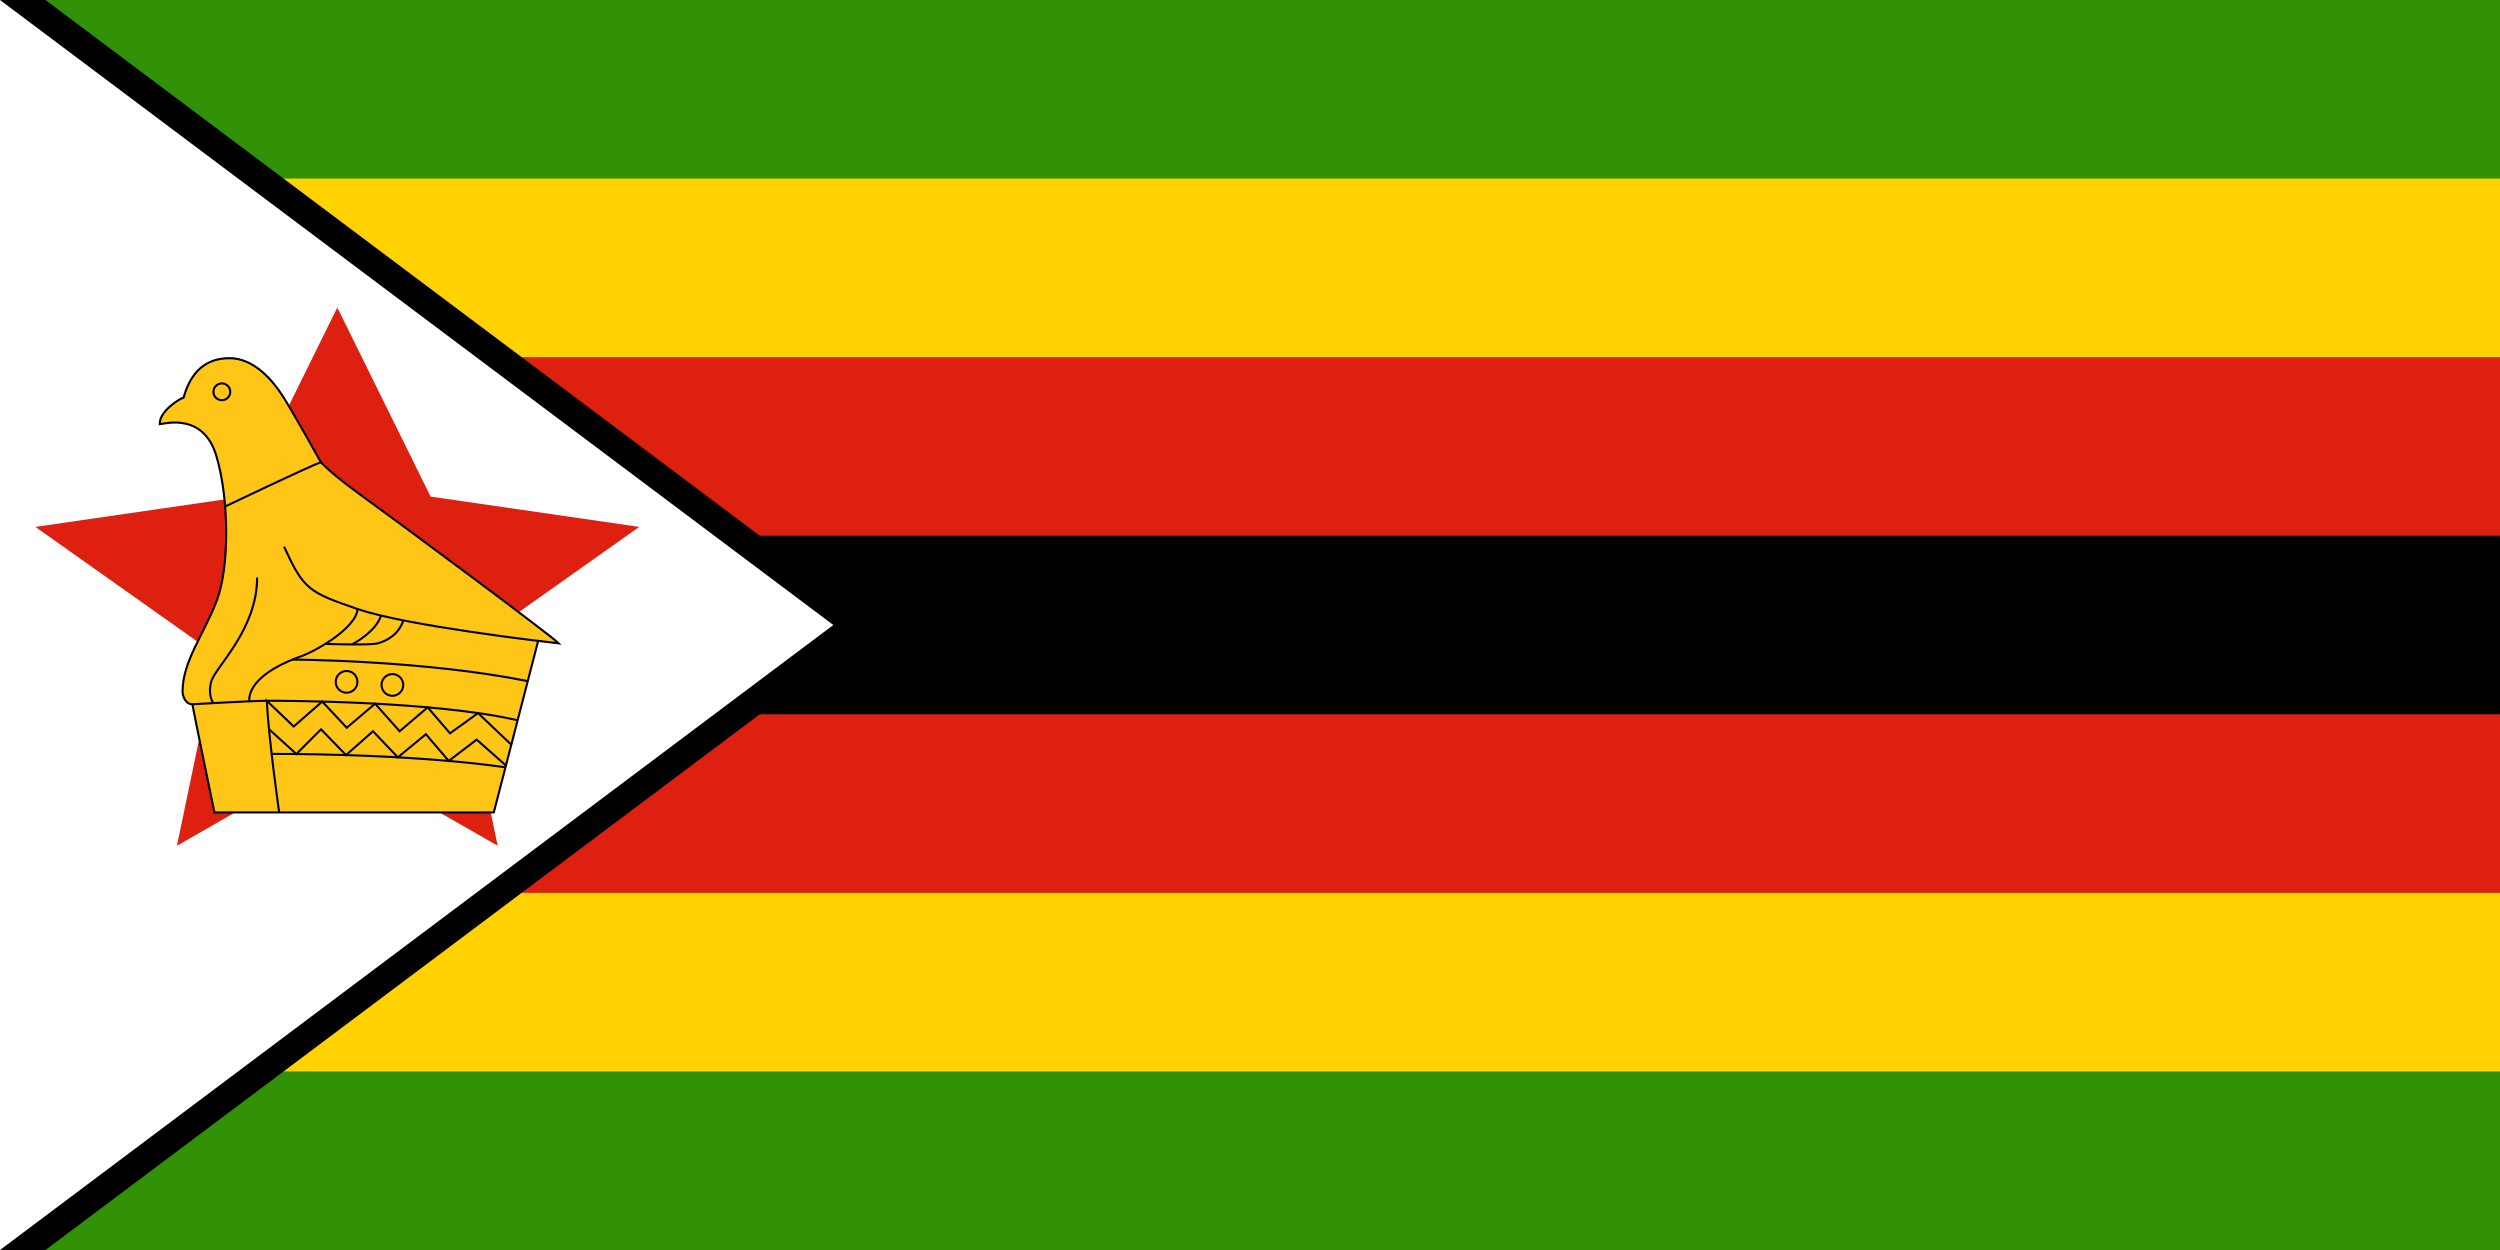
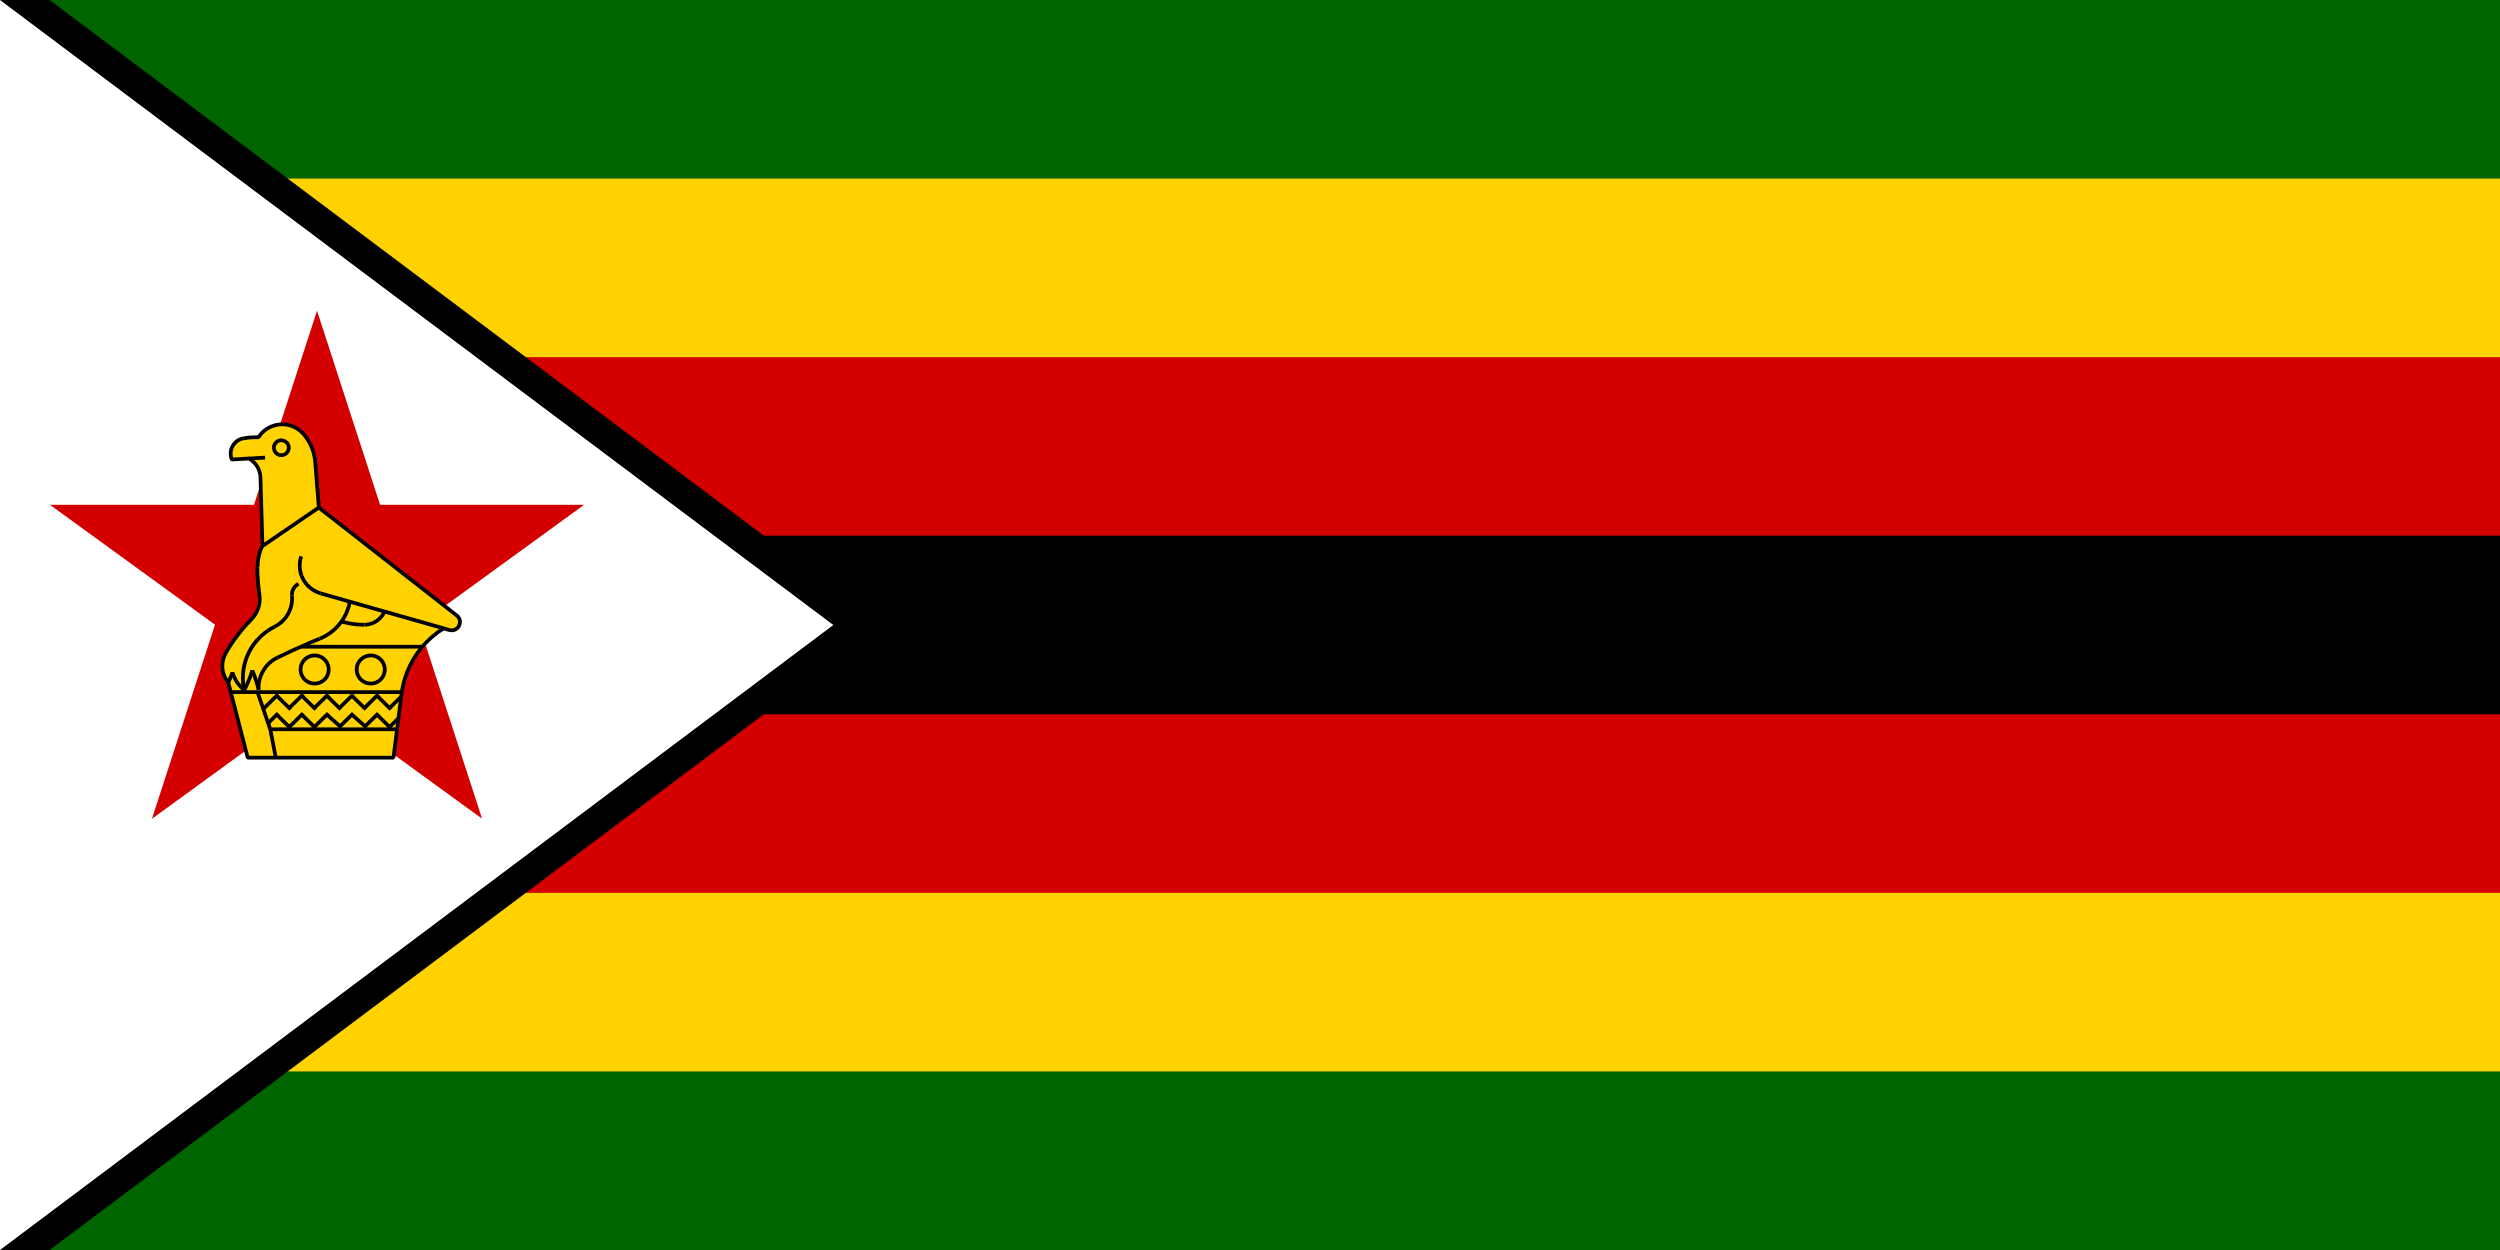
- <svg xmlns="http://www.w3.org/2000/svg" viewBox="0 0 252 126">
-   <rect fill="#319208" width="252" height="126" />
-   <rect y="18" fill="#FFD200" width="252" height="90" />
-   <rect y="36" fill="#DE2010" width="252" height="54" />
-   <rect y="54" width="252" height="18" />
-   <path d="M4.583,0l84,63l-84,63H0V0H4.583z" />
-   <path fill="#FFF" d="M0,0l84,63L0,126" />
-   <polygon fill="#DE2010" points="46.161,66.045 64.434,53.111 43.405,50.056 34,31 24.595,50.056 3.566,53.111 21.839,66.045 17.836,85.248 34,76 50.164,85.248 " />
-   <path fill="#FFC618" d="M28.635,55.109c1.976,4.305,2.47,4.588,7.411,6.282c4.94,1.694,18.898,3.3,20.274,3.458c-0.9-0.9-16.621-12.545-19.85-14.875c-3.229-2.329-4.129-3.388-4.129-3.388s-2.911-5.24-3.917-6.776c-1.006-1.535-2.858-3.705-5.293-3.705s-3.917,1.429-4.623,3.97c-0.388,0.106-2.47,1.376-2.4,2.682c0.6-0.071,4.376-1.129,5.682,3.141c1.306,4.27,1.376,11.257,0.035,14.716c-1.341,3.459-3.423,6.07-3.423,9.105c0,0.423,0.282,1.27,0.988,1.27c0.247,1.341,2.223,10.904,2.223,10.904h28.161l4.473-17.292" />
-   <g fill="none" stroke="#000" stroke-width="0.212">
-     <path d="M28.635,55.109c1.976,4.305,2.47,4.588,7.411,6.282c4.94,1.694,18.898,3.3,20.274,3.458c-0.9-0.9-16.621-12.545-19.85-14.875c-3.229-2.329-4.129-3.388-4.129-3.388s-2.911-5.24-3.917-6.776c-1.006-1.535-2.858-3.705-5.293-3.705s-3.917,1.429-4.623,3.97c-0.388,0.106-2.47,1.376-2.4,2.682c0.6-0.071,4.376-1.129,5.682,3.141c1.306,4.27,1.376,11.257,0.035,14.716c-1.341,3.459-3.423,6.07-3.423,9.105c0,0.423,0.282,1.27,0.988,1.27c0.247,1.341,2.223,10.904,2.223,10.904h28.161l4.473-17.292" />
-     <path d="M19.39,70.99c0,0,5.999-0.353,7.623-0.353c1.623,0,16.734,0.019,25.165,1.968" />
-     <path d="M21.508,70.871c0,0-0.601-0.728-0.213-2.175 c0.388-1.447,4.623-5.188,4.623-10.481" />
-     <path d="M25.142,70.637c0,0-0.494-2.364,4.905-4.376 c1.518-0.459,5.858-2.894,5.999-4.87" />
-     <path d="M29.473,66.485c0,0,13.243,0.058,23.724,2.175" />
-     <path d="M32.793,64.905c0,0,4.551,0.156,5.292-0.056c0.741-0.212,2.053-0.762,2.575-2.313" />
-     <path d="M35.49,64.959c0,0,2.434-1.265,2.911-2.911" />
-     <path d="M28.141,81.894c0,0-1.041-7.216-1.253-11.257l2.717,2.594l2.875-2.514l2.472,2.638l2.858-2.425l2.471,2.778l2.83-2.407l2.252,2.618l2.822-2.041l3.355,3.189" />
-     <path d="M50.951,77.345c-10.081-1.444-23.57-1.35-23.57-1.35" />
-     <path d="M22.694,51.052c0,0,8.2-3.918,9.647-4.465" />
+ <svg xmlns="http://www.w3.org/2000/svg" id="svg30" viewBox="0 0 1260 630">
+   <defs>
+     <clipPath id="clip-path">
+       <path fill="none" d="M0 0h1260v630H0z" />
+     </clipPath>
+     <style>.cls-8{fill:#ffd200}.cls-4{fill:#d40000}.cls-8{fill-rule:evenodd}</style>
+   </defs>
+   <path id="path7" d="M0 0h1260v630H0z" fill="#006400" />
+   <path id="path9" d="M0 90h1260v450H0z" fill="#ffd200" />
+   <path id="path11" class="cls-4" d="M0 180h1260v270H0z" />
+   <path id="path13" d="M0 270h1260v90H0z" />
+   <g clip-path="url(#clip-path)">
+     <path id="path15" d="M0 0v630l420-315z" stroke="#000" stroke-width="30" />
  </g>
-   <g transform="matrix(0.211738,0,0,0.211738,16,36)" fill="none" stroke="#000">
-     <polyline points="52.487,177.086 65.505,188.938 77.267,177.176 89.163,189.442 102.009,178.084 113.836,190.514 127.175,179.501 138.072,192.229 151.342,182.084 165.289,194.403" />
-     <circle cx="89.425" cy="154.584" r="5.167" />
-     <circle cx="111.237" cy="156.047" r="5.167" />
-     <circle cx="30.05" cy="16.5" r="4" />
-   </g>
+   <path id="path17" d="M0 0v630l420-315z" fill="#fff" />
+   <path id="path19" class="cls-4" d="M159.78 156.62l83.19 256-217.79-158.2h269.2L76.59 412.65z" />
+   <path id="path636" class="cls-8" d="M152.88 218.67a14.16 14.16 0 00-22.58 1.66 39.57 39.57 0 00-7.61.56 7.86 7.86 0 00-5.93 10.74l8.59-.51a11.53 11.53 0 015.86 9.7l1 34.13a24.54 24.54 0 00-2.45 11 101.46 101.46 0 001.09 13.7 14.74 14.74 0 01-4 12.45 86 86 0 00-12.93 17 13.09 13.09 0 001.14 14.9l9.78 37.86h73.45l4.08-32.12a45.72 45.72 0 0121.18-33.05l2.89.82a4.22 4.22 0 003.75-7.38l-69.48-54.34-1.83-22.86a24.69 24.69 0 00-6-14.26" />
+   <path id="path638" d="M152.17 219.29l-.06-.07 1.41-1.24.06.07zm-.06-.07a15.48 15.48 0 00-1.22-1.21l1.23-1.42a15.3 15.3 0 011.4 1.39zm0-2.63l-.62.71zm-1.22 1.41a13.25 13.25 0 00-1.36-1l1-1.57a15.27 15.27 0 011.56 1.19zm-1.36-1a13.22 13.22 0 00-8.29-2.16l-.13-1.89a15.12 15.12 0 019.46 2.48zm-8.29-2.16h-.09l-.13-1.88h.09zm-.23-1.88l.07.94zm.15 1.88a12.78 12.78 0 00-1.71.25l-.39-1.85a15.26 15.26 0 011.95-.28zm-1.71.25a12.82 12.82 0 00-1.64.46l-.63-1.77a15 15 0 011.88-.54zm-1.64.46a13.22 13.22 0 00-6.71 5.32l-1.59-1a15.05 15.05 0 017.67-6.08zm-6.71 5.32l-.82.44v-.95zm-.82.44H130v-1.88h.28l-.05 1.89zm-.25 0zm0 0h-1v-1.89h1.08zm-1 0h-1l-.07-1.88h1.08zm-1 0a37.82 37.82 0 00-5.11.53l-.31-1.86a40.43 40.43 0 015.35-.55zm-5.11.53l-.42-1.84.31 1.86zm-.36-1.85l.16.93-.17-.93zm.33 1.86a7 7 0 00-.85.2l-.55-1.8a8.33 8.33 0 011.07-.26zm-.85.2a6.72 6.72 0 00-.81.31l-.77-1.72a9.58 9.58 0 011-.39zm-1.59-1.41l.38.86zm.79 1.72a6.91 6.91 0 00-3.19 2.95l-1.65-.91a8.83 8.83 0 014-3.76zm-4.85 2l.82.45zm1.66.89v.1l-1.66-.9v-.09zm-1.71-.79l.83.45-.83-.44zm1.66.88a8.2 8.2 0 00-.36.79l-1.76-.67a8.75 8.75 0 01.46-1zm-2.12.13l.88.34-.88-.33zm1.76.66a8 8 0 00-.26.83l-1.82-.45a7.79 7.79 0 01.32-1zm-2.08.38l.91.22zm1.82.44a7 7 0 00.33 4.29l-1.74.71a8.77 8.77 0 01-.41-5.44zm-.49 5.59l-.92-.59.87-.36zm-.11-1.89l8.59-.51.11 1.89-8.59.51zm8.59-.51l.51.12-.45.83zm.51.12l.22.13-1 1.62-.17-.1.91-1.65zm.22.13a12.54 12.54 0 011.48 1l-1.18 1.47a9.38 9.38 0 00-1.26-.87zm1.48 1a13.68 13.68 0 011.3 1.22l-1.37 1.28a9.88 9.88 0 00-1.11-1zm1.3 1.22a12.42 12.42 0 013.34 8.14h-1.88a10.63 10.63 0 00-2.83-6.91zm3.34 8.14l1 34.13-1.88.05-1-34.13zm1 34.13l-.09.43-.85-.41h.94zm-.09.43c-.06.12-.14.28-.21.45l-1.71-.79c.06-.14.13-.28.22-.47zm-1.92-.34l.85.39-.85-.39zm1.71.78c-.21.46-.41.93-.59 1.4l-1.75-.67c.19-.5.4-1 .63-1.51zm-2.35.73l.88.33zm1.76.67c-.18.47-.34.95-.49 1.43l-1.8-.56c.16-.52.34-1 .53-1.54zm-.49 1.43a23.51 23.51 0 00-1.07 7.32h-1.88a25.15 25.15 0 011.15-7.9l1.8.56zm-1.17 7.42v.49h-1.89V286h1.88zm0 .49v1.89l-1.88.07c0-.63 0-1.27-.06-1.93h1.89zm0 1.89q0 .9.09 1.89l-1.89.1c0-.61-.06-1.26-.08-1.92zm.09 1.89q.26 4.69.93 9.3l-1.86.27c-.47-3.15-.79-6.32-1-9.47zm.93 9.3v.05l-1.86.27zm0 .05l-.93.13zm0 0a15.56 15.56 0 01.16 2h-1.88a15.24 15.24 0 00-.14-1.79l1.86-.26zm.16 2a15 15 0 01-.1 2l-1.75-.22a17.39 17.39 0 00.09-1.78h1.88zm-.1 2a15.69 15.69 0 01-4.38 9.16l-1.34-1.32a13.82 13.82 0 003.97-8.06zm-4.38 9.16l-.67-.67zm0 0s.16-.21.11-.13l-1.57-1a.72.72 0 01.13-.15zm.11-.13l-.11.13-.67-.66zm-.11.13q-1 1-2 2.16l-1.37-1.28c.64-.7 1.33-1.43 2.09-2.2zm-3.43.88l.7.64zm1.39 1.27c-.68.75-1.33 1.49-2 2.22l-1.33-1.22c.67-.78 1.34-1.54 2-2.27zm-3.39 1l.72.61-.72-.61zm1.44 1.22a85.09 85.09 0 00-8.79 12.4l-1.63-.94a87.7 87.7 0 019-12.68zM113 328.61l.82.47-.82-.47zm1.63.94v.06l-1.64-.94v-.06zm0 .06a12.15 12.15 0 00-.89 1.91l-1.77-.64a14.31 14.31 0 011-2.21zm-.89 1.91a11.73 11.73 0 00-.54 2l-1.85-.33a14.21 14.21 0 01.62-2.3zm-.54 2a12.15 12.15 0 002.59 9.89l-1.45 1.2a14 14 0 01-3-11.42zm2.59 9.89l.18.36-.91.24zm.18.36l9.79 37.87-1.82.47-9.79-37.86zm8.88 39.05l-.91-.71.91-.24zm0-1.89h73.45v1.89h-73.45zm74.38 1.07l-.93.83v-.95zm-1.86-.23l4.07-32.13 1.87.23-4.08 32.13zm5.94-31.9l-.93-.11zm-1.87-.23v-.05l1.87.24c0 .25 0-.11 0 0l-1.87-.23zm1.87.19l-.93-.12.93.11zm-1.86-.24a46.57 46.57 0 011.1-5.74l1.83.46a45.19 45.19 0 00-1.07 5.52zm1.1-5.74a48.56 48.56 0 011.79-5.51l1.76.69a44.57 44.57 0 00-1.72 5.28zm1.79-5.51a46.64 46.64 0 0118.71-22.42l1 1.59a44.74 44.74 0 00-18 21.52zm18.71-22.42l.76-.11-.26.9zm.76-.11l2.89.82-.51 1.81-2.89-.82zm2.89.82l-.26.91zm0 0l-.51 1.81zm-.49 1.82l.25-.91zm.51-1.82a3 3 0 00.63.11l-.14 1.89a6.62 6.62 0 01-1-.18zm.63.11a4.32 4.32 0 00.63 0l.22 1.87a5.49 5.49 0 01-1 0zm.63 0a3.3 3.3 0 002.54-1.77l1.68.85a5.17 5.17 0 01-4 2.79zm4.22-.93l-.84-.43zm-1.69-.84l1.68.84zm0 0a3 3 0 00.23-.6l1.81.5a5.36 5.36 0 01-.36.94zm2.05-.11l-.9-.25zm-1.82-.49a3.21 3.21 0 00.1-.62l1.89.14a5 5 0 01-.17 1zm2-.49l-.94-.07zm-1.89-.13a3.28 3.28 0 00-1.24-2.83l1.15-1.48a5.15 5.15 0 012 4.44zm-1.24-2.83l-69.49-54.33 1.16-1.49 69.48 54.34zm-69.49-54.33l-.36-.67.94-.08zm-.36-.67L157.94 233l1.89-.15 1.83 22.87zM157.94 233v-.08l1.89-.15v.08zm1.88-.23l-.94.08zm-1.88.15c-.06-.74-.15-1.44-.27-2.11l1.86-.31c.13.78.23 1.54.29 2.27zm-.27-2.11a21.08 21.08 0 00-.46-2.06l1.82-.49c.2.73.37 1.48.5 2.24zm-.46-2.06a23.71 23.71 0 00-5-9.46l1.42-1.24a25.59 25.59 0 015.37 10.21" />
+   <path id="path870" d="M152.69 280.72l-1.81-.55v-.11l1.78.62zm0 0l-.9-.29zm0 0a13 13 0 00-.41 1.5l-1.84-.38a13.42 13.42 0 01.46-1.71zm-.41 1.5a12.05 12.05 0 00-.23 1.53l-1.87-.17a14.31 14.31 0 01.26-1.74zm-.23 1.53a13.55 13.55 0 001.51 7.63l-1.67.88a15.56 15.56 0 01-1.71-8.68zm1.51 7.63l-1.67.88 1.67-.88zm0 0a11.36 11.36 0 00.81 1.34l-1.56 1.06a16.59 16.59 0 01-.92-1.52zm.81 1.34a14.26 14.26 0 00.94 1.23l-1.42 1.22a14.37 14.37 0 01-1.08-1.39zm.94 1.23a13.65 13.65 0 006.6 4.19l-.51 1.82a15.45 15.45 0 01-7.51-4.79" />
+   <path id="path872" d="M161.24 256.57l-28.52 19.49-1.07-1.55L160.18 255" />
+   <path id="path874" class="cls-8" d="M145.54 225.66a3.74 3.74 0 10-3.74 3.74 3.74 3.74 0 003.74-3.74" />
+   <path id="path876" d="M144.6 225.66zm0 0a2.75 2.75 0 00-.82-2l1.33-1.34a4.67 4.67 0 011.38 3.31zm-.82-2a2.75 2.75 0 00-2-.82V221a4.66 4.66 0 013.29 1.37l-1.32 1.34zm-2-2.71zm0 1.89V221zm0 0V221zm0 0a2.75 2.75 0 00-2 .82l-1.33-1.33a4.65 4.65 0 013.3-1.38zm-2 .82a2.83 2.83 0 00-.82 2h-1.88a4.6 4.6 0 011.37-3.29l1.33 1.32zm-2.7 2zm1.88 0h-1.88zm0 0zm0 0a2.81 2.81 0 00.82 2l-1.29 1.34a4.71 4.71 0 01-1.37-3.31zm.82 2a2.83 2.83 0 002 .82v1.88a4.66 4.66 0 01-3.29-1.37l1.33-1.33zm2 2.7zm0-1.88v1.88zm0 0v1.88zm0 0a2.83 2.83 0 002-.82l1.34 1.32a4.67 4.67 0 01-3.31 1.38zm2-.82a2.81 2.81 0 00.82-2h1.89a4.72 4.72 0 01-1.37 3.29l-1.34-1.33zm2.71-2zm-1.89 0h1.89" />
+   <path id="path878" d="M138 315h.07l.84 1.69h-.06L138 315zm.91 1.65l-.42-.84zM138 315a14.86 14.86 0 002.17-1.34l1.12 1.51a16.43 16.43 0 01-2.45 1.51zm2.17-1.34a15 15 0 001.93-1.66l1.35 1.31a16.51 16.51 0 01-2.12 1.86zm1.93-1.66a15.08 15.08 0 004.14-11.74l1.89-.16a17 17 0 01-4.68 13.21" />
+   <path id="path880" d="M150.92 295.09h-.07l-.84-1.69h.07l.84 1.69zm-.92-1.65l.42.85zm.86 1.68a4.31 4.31 0 00-.73.45l-1.13-1.51a6.6 6.6 0 011-.62zm-.73.45a4.84 4.84 0 00-.63.56l-1.36-1.3a8 8 0 01.86-.77zm-.63.56a5.07 5.07 0 00-1.37 3.94l-1.89.16a6.92 6.92 0 011.9-5.4" />
+   <path id="path882" d="M161.51 322.76l-.7-1.74zm0 0l-3 1.24-.72-1.74 3-1.24zm-3 1.24c-1 .41-2 .84-3 1.26l-.74-1.73c1-.43 2-.86 3-1.27zm-3 1.26q-7.69 3.28-15.23 7l-.83-1.69q7.56-3.71 15.32-7" />
+   <path id="path884" d="M160.82 321l.68 1.76zm.73 1.74l-.34-.87zm-.71-1.75a22.26 22.26 0 003.06-1.5l.95 1.63a25.85 25.85 0 01-3.3 1.62zm3.06-1.5a23.08 23.08 0 002.78-1.89l1.18 1.48a26.9 26.9 0 01-3 2zm2.78-1.89a24 24 0 008.72-14.48l1.85.34a25.79 25.79 0 01-9.39 15.62" />
+   <path id="path886" d="M151.54 325h61.3v1.89h-61.3" />
+   <path id="path888" class="cls-8" d="M165.67 337.44a7.11 7.11 0 10-7.11 7.11 7.11 7.11 0 007.11-7.11" />
+   <path id="path890" d="M164.73 337.44zm0 0a6.16 6.16 0 00-1.81-4.35l1.33-1.34a8 8 0 012.36 5.69zm-.48-5.69l-.67.67.67-.67zm-1.33 1.34a6.13 6.13 0 00-4.34-1.8v-1.89a8 8 0 015.67 2.35zm-4.34-1.8v-1.89zm0 0v-1.89zm0 0a6.14 6.14 0 00-4.36 1.8l-1.33-1.33a8 8 0 015.69-2.36zm-4.36 1.8a6.13 6.13 0 00-1.8 4.34h-1.89a8.07 8.07 0 012.36-5.67zm-1.8 4.34h-1.89zm0 0zm0 0a6.14 6.14 0 001.8 4.35l-1.32 1.34a8.09 8.09 0 01-2.37-5.69zm1.8 4.35a6.15 6.15 0 004.35 1.8v1.89a8 8 0 01-5.67-2.35zm4.35 1.8v1.89zm0 0v1.89zm0 0a6.14 6.14 0 004.35-1.8l1.34 1.33a8.06 8.06 0 01-5.69 2.36zm5.69-.47l-.67-.67.67.66zm-1.34-1.33a6.18 6.18 0 001.81-4.34h1.88a8 8 0 01-2.35 5.67zm1.81-4.34h1.88" />
+   <path id="path892" class="cls-8" d="M194 337.44a7.11 7.11 0 10-7.11 7.11 7.12 7.12 0 007.11-7.11" />
+   <path id="path894" d="M193 337.44zm0 0a6.12 6.12 0 00-1.81-4.35l1.34-1.34a8.06 8.06 0 012.36 5.69zm-.47-5.69l-.67.67.66-.67zm-1.33 1.34a6.13 6.13 0 00-4.34-1.8v-1.89a8 8 0 015.67 2.35zm-4.34-1.8v-1.89zm0 0v-1.89zm0 0a6.14 6.14 0 00-4.35 1.8l-1.34-1.33a8.06 8.06 0 015.69-2.36zm-4.35 1.8a6.13 6.13 0 00-1.8 4.34h-1.89a8 8 0 012.35-5.67zm-1.8 4.34h-1.89zm0 0zm0 0a6.14 6.14 0 001.8 4.35l-1.33 1.34a8 8 0 01-2.36-5.69zm1.8 4.35a6.13 6.13 0 004.34 1.8v1.89a8 8 0 01-5.67-2.35zm4.34 1.8v1.89zm0 0v1.89zm0 0a6.15 6.15 0 004.35-1.8l1.33 1.33a8 8 0 01-5.68 2.36zm5.68-.47l-.66-.67.66.66zm-1.33-1.33a6.13 6.13 0 001.8-4.34h1.89a8 8 0 01-2.36 5.67zm1.8-4.34h1.89" />
+   <path id="path896" d="M172.41 312.32l1 .28-.48 1.82-1-.29zm1 .28c.53.14 1 .27 1.51.38l-.41 1.83c-.55-.12-1.08-.25-1.58-.39zm1.51.38c.51.11 1 .22 1.52.31l-.34 1.85q-.81-.15-1.59-.33zm1.52.31a38.51 38.51 0 007.21.63v1.89a40.87 40.87 0 01-7.56-.67" />
+   <path id="path898" d="M183.64 313.92c.33 0 .65 0 1-.05l.19 1.88c-.39 0-.77.06-1.13.06v-1.89zm1-.05l.09.94-.1-.94zm0 0a10.67 10.67 0 001.58-.28l.48 1.82a13 13 0 01-1.88.34zm1.58-.28a10.17 10.17 0 001.49-.53l.76 1.73a12 12 0 01-1.77.62zm1.49-.53a10.11 10.11 0 005.2-5.2l1.72.75a12 12 0 01-6.16 6.18" />
+   <path id="path900" d="M223.29 317.6l-61.9-17.6.51-1.82 61.9 17.57" />
+   <path id="path902" d="M116.3 347.88h86.2v1.88h-86.2" />
+   <path id="path904" d="M136.2 366.61h63.91v1.88H136.2" />
+   <path id="path906" d="M166.08 360.2l-7 6.88-1.32-1.34 7-6.88" />
+   <path id="path908" d="M152.79 359.53l7 6.88-1.32 1.34-7-6.88" />
+   <path id="path910" d="M153.45 360.2l-7 6.88-1.32-1.34 7-6.88" />
+   <path id="path912" d="M140.16 359.53l7 6.88-1.32 1.34-7-6.88" />
+   <path id="path914" d="M178.71 360.2l-7 6.88-1.32-1.34 7-6.88" />
+   <path id="path916" d="M165.42 359.53l7 6.21-1.32 1.34-7-6.21" />
+   <path id="path918" d="M191.34 360.2l-7 6.88-1.34-1.34 7-6.88" />
+   <path id="path920" d="M178.05 359.53l7 6.21-1.31 1.34-7-6.21" />
+   <path id="path922" d="M201.47 362.68l-4.48 4.4-1.31-1.34 4.47-4.4" />
+   <path id="path924" d="M190.68 359.53l7 6.88-1.31 1.34-7-6.88" />
+   <path id="path926" d="M166.08 350.63l-7 6.88-1.32-1.34 7-6.88" />
+   <path id="path928" d="M152.79 350l7 6.88-1.32 1.34-7-6.88" />
+   <path id="path930" d="M153.45 350.63l-7 6.88-1.32-1.34 7-6.88" />
+   <path id="path932" d="M140.16 350l7 6.88-1.32 1.34-7-6.88" />
+   <path id="path934" d="M178.71 350.63l-7 6.88-1.32-1.34 7-6.88" />
+   <path id="path936" d="M165.42 350l7 6.88-1.32 1.34-7-6.88" />
+   <path id="path938" d="M191.34 350.63l-7 6.88-1.34-1.34 7-6.88" />
+   <path id="path940" d="M178.05 350l7 6.88-1.31 1.34-7-6.88" />
+   <path id="path942" d="M202.86 351.75l-5.86 5.76-1.31-1.34 5.86-5.76" />
+   <path id="path944" d="M190.68 350l7 6.88-1.31 1.34-7-6.88" />
+   <path id="path946" d="M133.66 231.57l-8.25.49-.11-1.89 8.25-.49" />
+   <path id="path948" d="M138.8 316.69L138 315l.81 1.7zM138 315l.41.85zm.84 1.69a27.78 27.78 0 00-4.47 2.79l-1.15-1.5a30.67 30.67 0 014.78-3zm-4.47 2.79a27.4 27.4 0 00-3.79 3.5l-1.4-1.26a30 30 0 014-3.74zm-3.79 3.5a27.88 27.88 0 00-6.58 24.63l-1.84.4a29.75 29.75 0 016.93-26.28" />
+   <path id="path950" d="M140.25 332.24l-.12.06-.82-1.7.11-.05zm-.95-1.63l.41.85zm.84 1.69a16.68 16.68 0 00-2.27 1.37l-1.11-1.52a17.71 17.71 0 012.54-1.54zm-2.27 1.37a16.25 16.25 0 00-2 1.7l-1.34-1.32a17.43 17.43 0 012.21-1.9zm-2 1.7a16.52 16.52 0 00-4.62 12.3l-1.86.06a18.29 18.29 0 015.14-13.68" />
+   <path id="path952" d="M118.12 338.77l-1.77-.12 1.77.12zm-1.79.57l1.8-.56-1.78-.13zm1.8-.56c.13.46.29.91.46 1.36l-1.75.68c-.19-.49-.36-1-.51-1.48zm.46 1.36c.17.44.37.88.57 1.3l-1.68.83a15.57 15.57 0 01-.64-1.45zm.57 1.3a16.55 16.55 0 004.55 5.63l-1.17 1.48a18.33 18.33 0 01-5.06-6.28" />
+   <path id="path954" d="M118.08 339.4l-2.16 5-1.73-.75 2.16-5" />
+   <path id="path956" d="M122.2 348l.09-.64 1.68.84zm1.77.2l-1.67-.85zm-1.67-.85c.23-.45.45-.88.66-1.31l1.69.83-.68 1.35zm.66-1.31l.63-1.31 1.7.78c-.24.52-.45 1-.64 1.36zm.63-1.31a56.72 56.72 0 002.67-7l1.79.55a56.93 56.93 0 01-2.76 7.23" />
+   <path id="path958" d="M129.41 347.73l1.83-.42zm1.83-.45l-.92.21.92-.21zm-1.84.43c-.11-.49-.23-.95-.33-1.34l1.82-.47c.13.5.25 1 .35 1.38zm-.33-1.34c-.1-.38-.22-.82-.37-1.33l1.82-.52c.11.39.23.85.37 1.38zm1.44-1.85l-.91.26.9-.26zm-1.8.52a53.83 53.83 0 00-2.41-6.64v-.66l1.76-.1a54.18 54.18 0 012.49 6.88" />
+   <path id="path960" d="M138 381.66l-2.73-14.05 1.85-.36 2.73 14.05" />
+   <path id="path962" d="M135.31 367.85l-6.41-18.73 1.78-.6 6.41 18.73" />
+   <path id="path964" d="M140.82 360.2l-5 4.95-1.32-1.34 5-4.95" />
+   <path id="path966" d="M140.82 350.63l-7.46 7.37-1.36-1.35 7.46-7.36" />
</svg>
